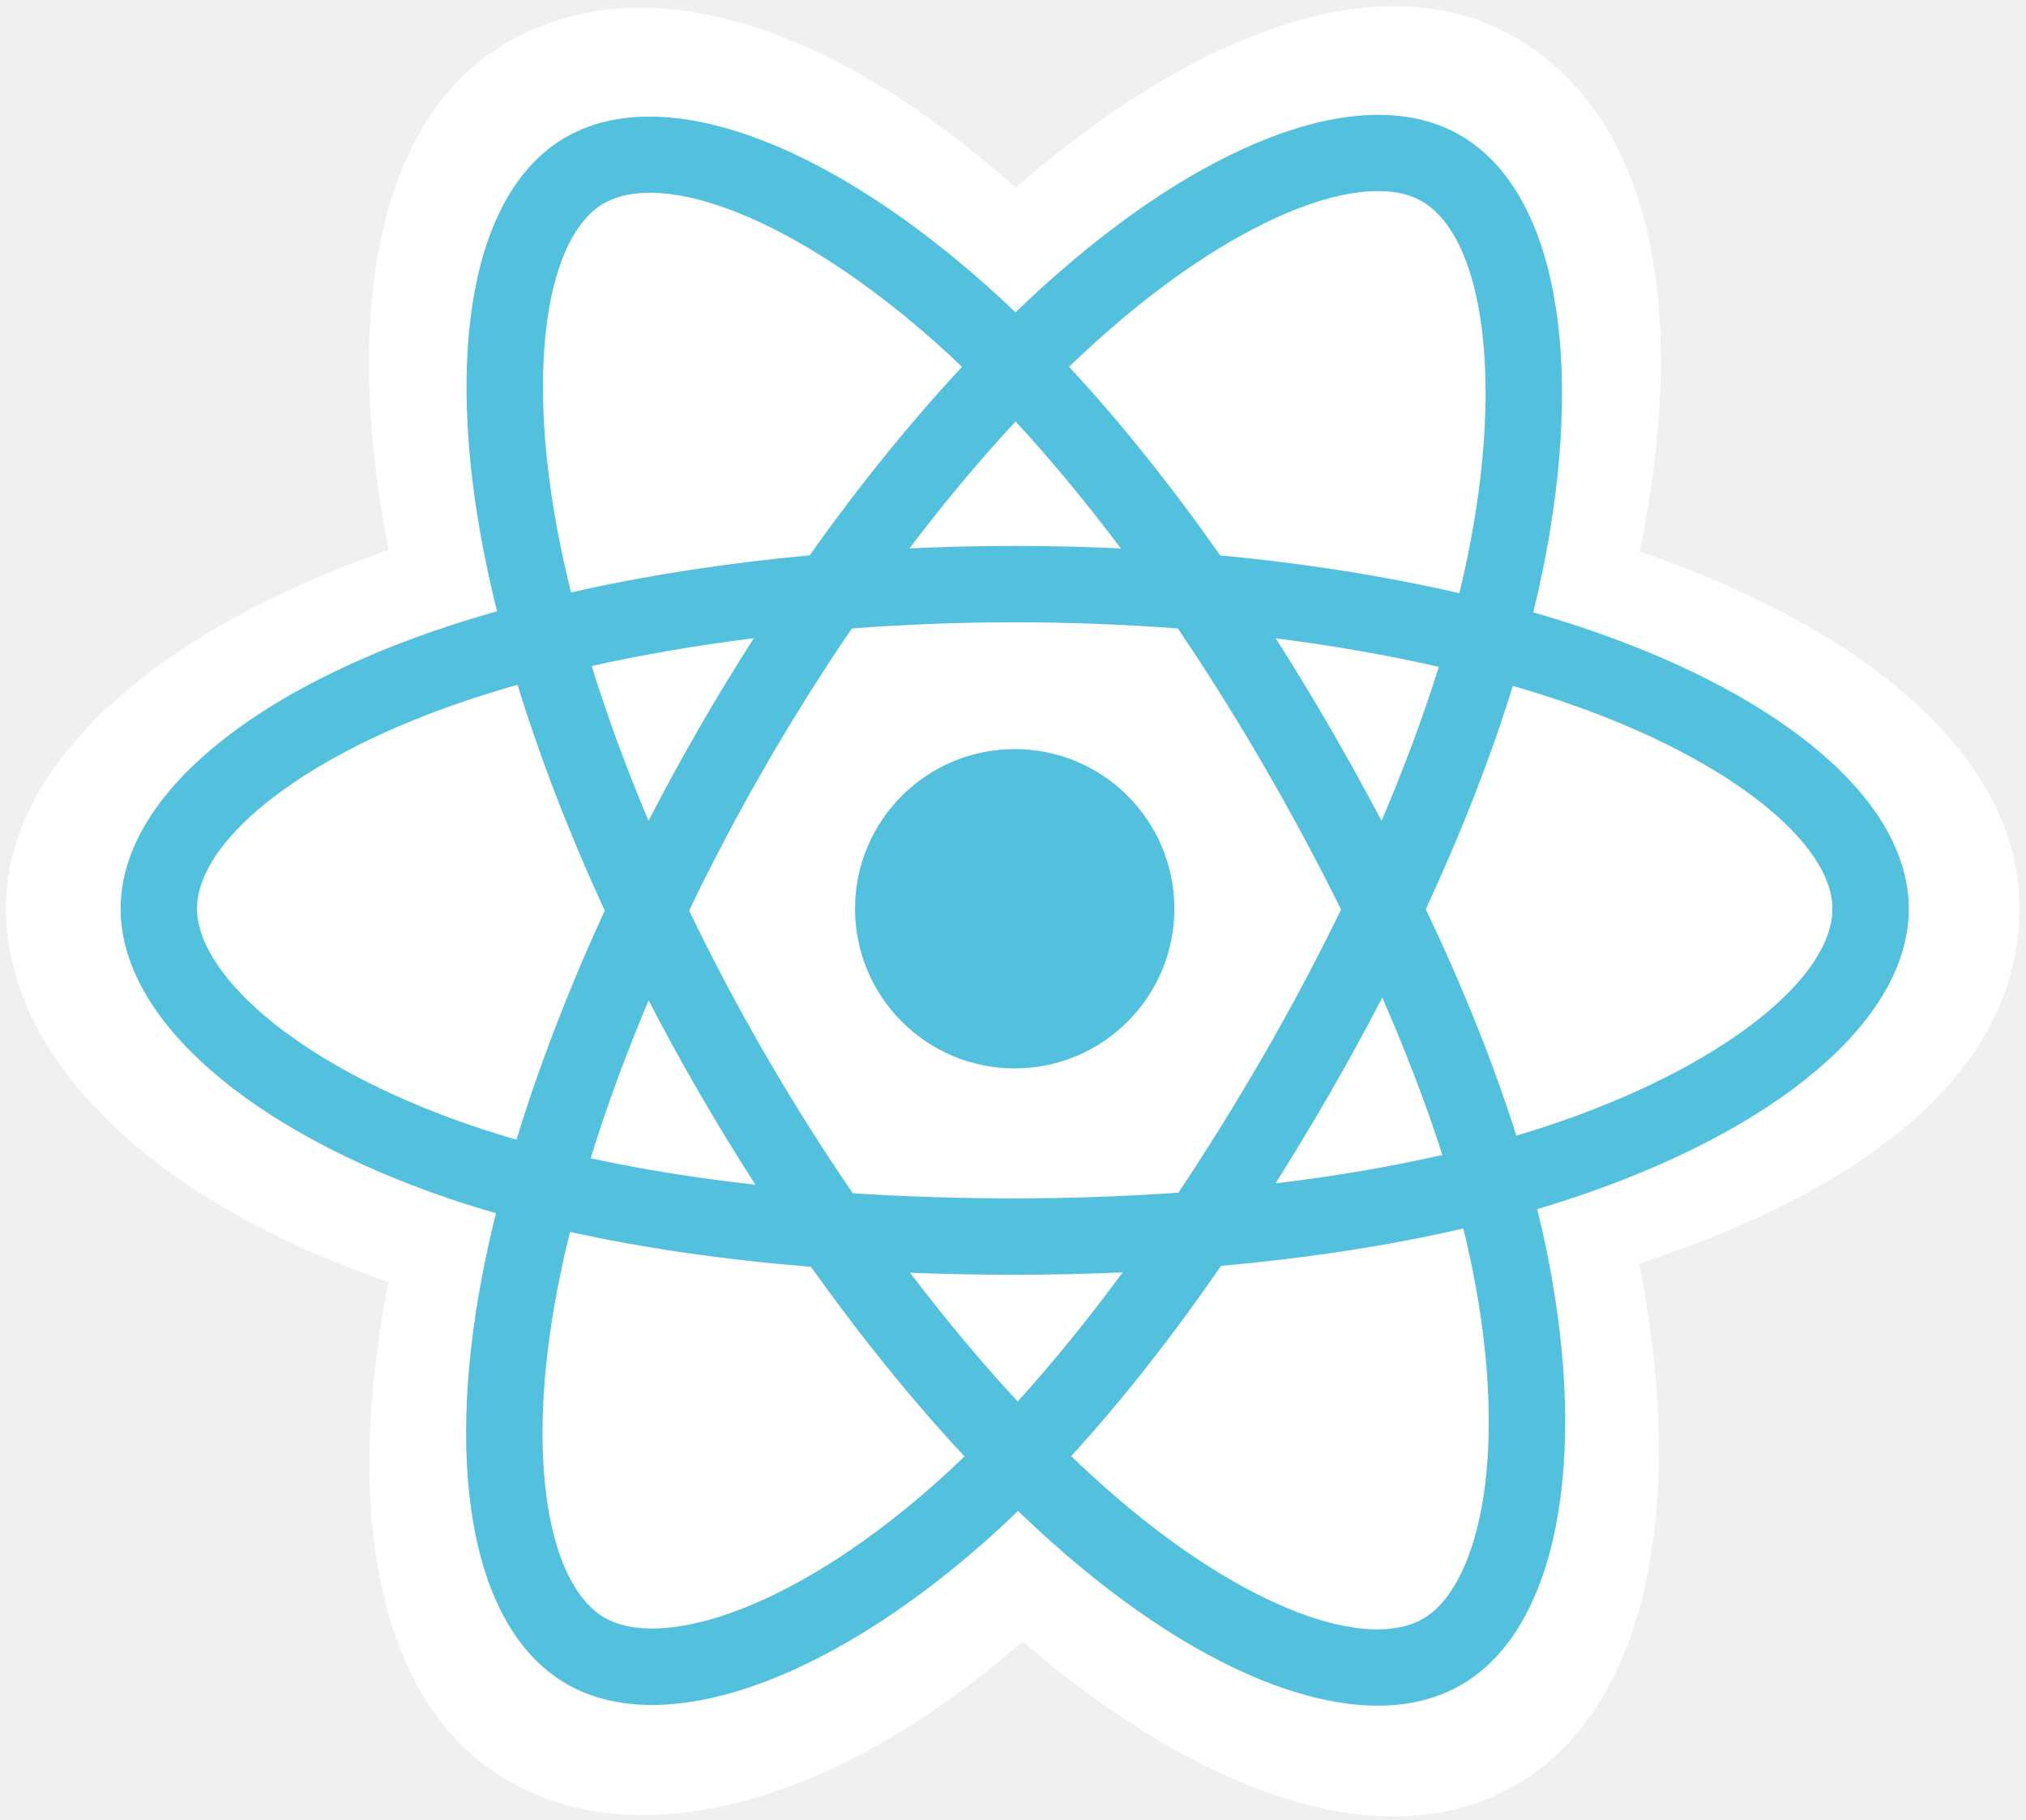
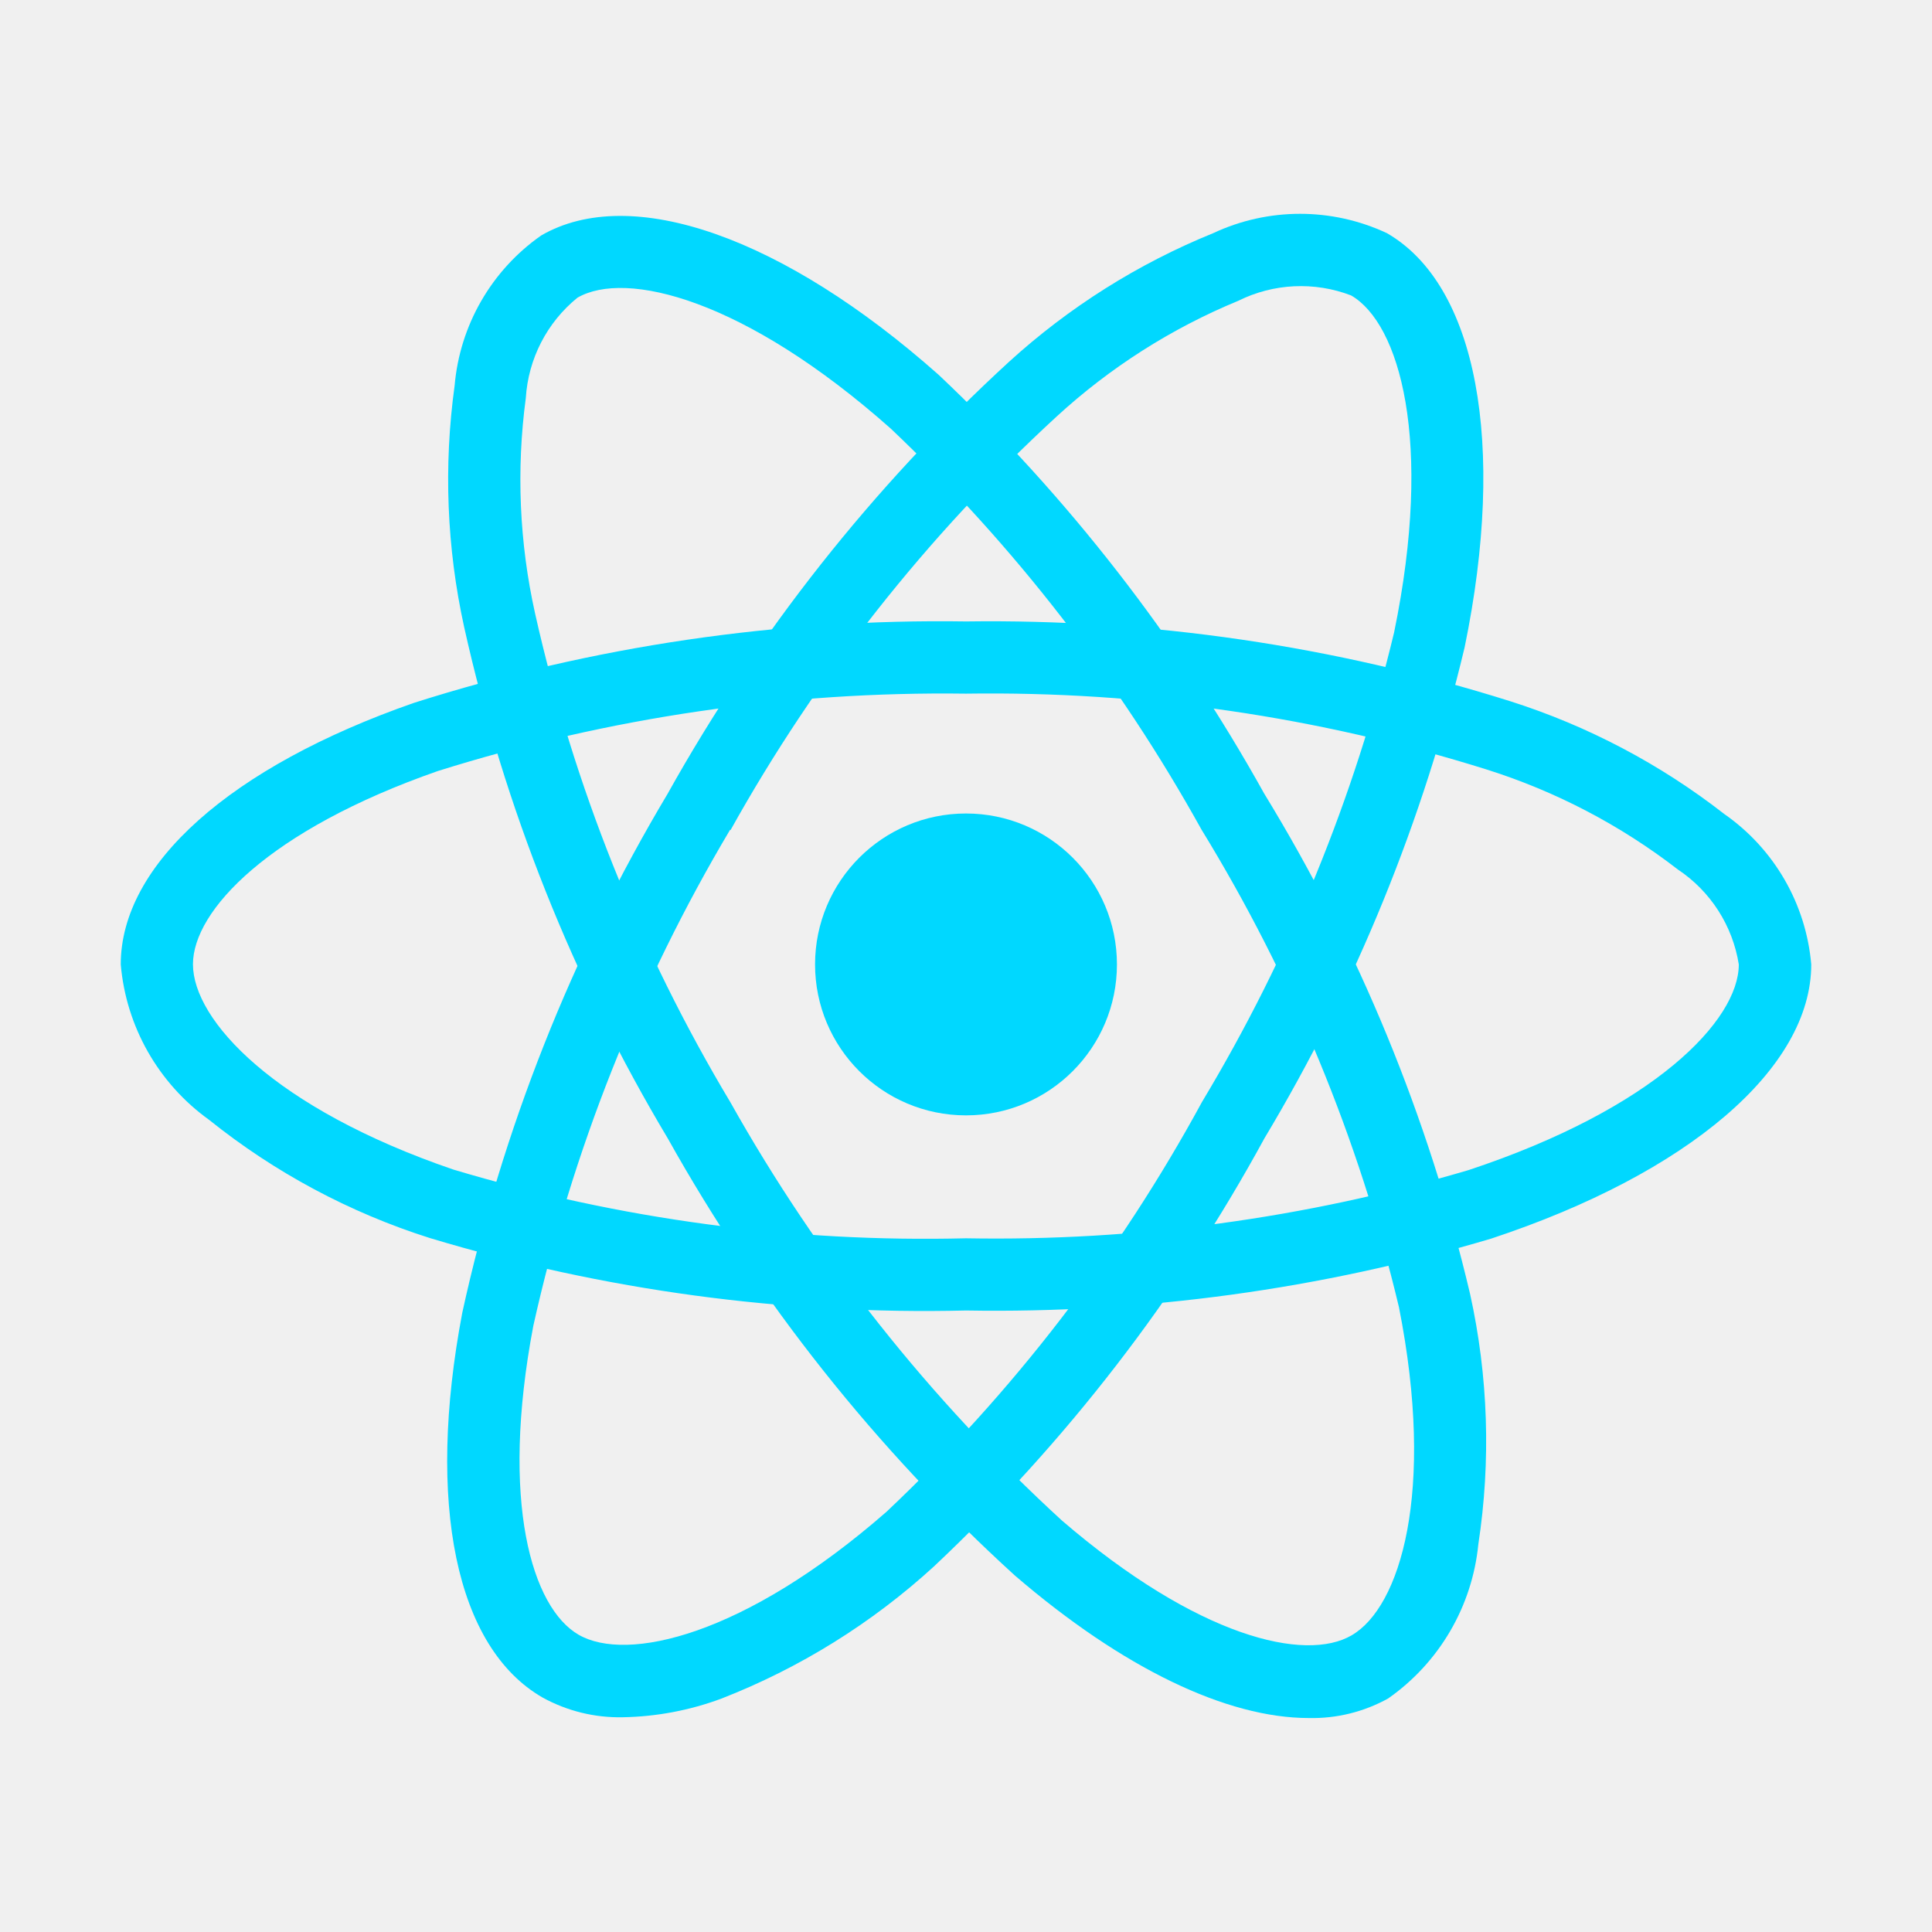
- <svg xmlns="http://www.w3.org/2000/svg" width="2500" height="2246" preserveAspectRatio="xMinYMin meet" viewBox="0 0 256 230" id="react">
-   <path fill="#FFF" d="M.754 114.75c0 19.215 18.763 37.152 48.343 47.263-5.907 29.737-1.058 53.706 15.136 63.045 16.645 9.6 41.443 2.955 64.98-17.62 22.943 19.744 46.13 27.514 62.31 18.148 16.63-9.627 21.687-35.221 15.617-65.887 30.81-10.186 48.044-25.481 48.044-44.949 0-18.769-18.797-35.006-47.979-45.052 6.535-31.933.998-55.32-15.867-65.045-16.259-9.376-39.716-1.204-62.996 19.056C104.122 2.205 80.897-4.36 64.05 5.392 47.806 14.795 43.171 39.2 49.097 69.487 20.515 79.452.754 96.057.754 114.75z" />
-   <path fill="#53C1DE" d="M201.025 79.674a151.364 151.364 0 0 0-7.274-2.292 137.5 137.5 0 0 0 1.124-4.961c5.506-26.728 1.906-48.26-10.388-55.348-11.787-6.798-31.065.29-50.535 17.233a151.136 151.136 0 0 0-5.626 5.163 137.573 137.573 0 0 0-3.744-3.458c-20.405-18.118-40.858-25.752-53.139-18.643-11.776 6.817-15.264 27.06-10.307 52.39a150.91 150.91 0 0 0 1.67 7.484c-2.894.822-5.689 1.698-8.363 2.63-23.922 8.34-39.2 21.412-39.2 34.97 0 14.004 16.4 28.05 41.318 36.566a128.44 128.44 0 0 0 6.11 1.91 147.813 147.813 0 0 0-1.775 8.067c-4.726 24.89-1.035 44.653 10.71 51.428 12.131 6.995 32.491-.195 52.317-17.525 1.567-1.37 3.14-2.823 4.715-4.346a148.34 148.34 0 0 0 6.108 5.573c19.204 16.525 38.17 23.198 49.905 16.405 12.12-7.016 16.058-28.247 10.944-54.078-.39-1.973-.845-3.988-1.355-6.04 1.43-.422 2.833-.858 4.202-1.312 25.904-8.582 42.757-22.457 42.757-36.648 0-13.607-15.77-26.767-40.174-35.168z" />
-   <path fill="#FFF" d="M195.406 142.328c-1.235.409-2.503.804-3.795 1.187-2.86-9.053-6.72-18.68-11.442-28.625 4.507-9.71 8.217-19.213 10.997-28.208 2.311.67 4.555 1.375 6.717 2.12 20.91 7.197 33.664 17.84 33.664 26.04 0 8.735-13.775 20.075-36.14 27.486zm-9.28 18.389c2.261 11.422 2.584 21.749 1.086 29.822-1.346 7.254-4.052 12.09-7.398 14.027-7.121 4.122-22.35-1.236-38.772-15.368-1.883-1.62-3.78-3.35-5.682-5.18 6.367-6.964 12.73-15.06 18.94-24.05 10.924-.969 21.244-2.554 30.603-4.717.46 1.86.87 3.683 1.223 5.466zm-93.85 43.137c-6.957 2.457-12.498 2.527-15.847.596-7.128-4.11-10.09-19.98-6.049-41.265a138.507 138.507 0 0 1 1.65-7.502c9.255 2.047 19.5 3.52 30.45 4.408 6.251 8.797 12.798 16.883 19.396 23.964a118.863 118.863 0 0 1-4.305 3.964c-8.767 7.664-17.552 13.1-25.294 15.835zm-32.593-61.58c-11.018-3.766-20.117-8.66-26.354-14-5.604-4.8-8.434-9.565-8.434-13.432 0-8.227 12.267-18.722 32.726-25.855a139.276 139.276 0 0 1 7.777-2.447c2.828 9.197 6.537 18.813 11.013 28.537-4.534 9.869-8.296 19.638-11.15 28.943a118.908 118.908 0 0 1-5.578-1.746zm10.926-74.37c-4.247-21.703-1.427-38.074 5.67-42.182 7.56-4.376 24.275 1.864 41.893 17.507 1.126 1 2.257 2.047 3.39 3.13-6.564 7.049-13.051 15.074-19.248 23.82-10.627.985-20.8 2.567-30.152 4.686a141.525 141.525 0 0 1-1.553-6.962zm97.467 24.067a306.982 306.982 0 0 0-6.871-11.3c7.21.91 14.117 2.12 20.603 3.601-1.947 6.241-4.374 12.767-7.232 19.457a336.42 336.42 0 0 0-6.5-11.758zm-39.747-38.714c4.452 4.823 8.911 10.209 13.297 16.052a284.245 284.245 0 0 0-26.706-.006c4.39-5.789 8.887-11.167 13.409-16.046zm-40.002 38.78a285.24 285.24 0 0 0-6.378 11.685c-2.811-6.667-5.216-13.222-7.18-19.552 6.447-1.443 13.322-2.622 20.485-3.517a283.79 283.79 0 0 0-6.927 11.384zm7.133 57.683c-7.4-.826-14.379-1.945-20.824-3.348 1.995-6.442 4.453-13.138 7.324-19.948a283.494 283.494 0 0 0 6.406 11.692 285.27 285.27 0 0 0 7.094 11.604zm33.136 27.389c-4.575-4.937-9.138-10.397-13.595-16.27 4.326.17 8.737.256 13.22.256 4.606 0 9.159-.103 13.64-.303-4.4 5.98-8.843 11.448-13.265 16.317zm46.072-51.032c3.02 6.884 5.566 13.544 7.588 19.877-6.552 1.495-13.625 2.699-21.078 3.593a337.537 337.537 0 0 0 6.937-11.498 306.632 306.632 0 0 0 6.553-11.972zm-14.915 7.15a316.478 316.478 0 0 1-10.84 17.49c-6.704.479-13.632.726-20.692.726-7.031 0-13.871-.219-20.458-.646A273.798 273.798 0 0 1 96.72 133.28a271.334 271.334 0 0 1-9.64-18.206 273.864 273.864 0 0 1 9.611-18.216v.002a271.252 271.252 0 0 1 10.956-17.442c6.72-.508 13.61-.774 20.575-.774 6.996 0 13.895.268 20.613.78a290.704 290.704 0 0 1 10.887 17.383 316.418 316.418 0 0 1 9.741 18.13 290.806 290.806 0 0 1-9.709 18.29zm19.913-107.792c7.566 4.364 10.509 21.961 5.755 45.038a127.525 127.525 0 0 1-1.016 4.492c-9.374-2.163-19.554-3.773-30.212-4.773-6.209-8.841-12.642-16.88-19.1-23.838a141.92 141.92 0 0 1 5.196-4.766c16.682-14.518 32.273-20.25 39.377-16.153z" />
-   <path fill="#53C1DE" d="M128.221 94.665c11.144 0 20.177 9.034 20.177 20.177 0 11.144-9.033 20.178-20.177 20.178-11.143 0-20.177-9.034-20.177-20.178 0-11.143 9.034-20.177 20.177-20.177" />
+ <svg xmlns="http://www.w3.org/2000/svg" width="800px" height="800px" viewBox="0 0 32 32">
+   <circle cx="16" cy="15.974" r="2.5" style="fill:#00d8ff" />
+   <path d="M16,21.706a28.385,28.385,0,0,1-8.88-1.2,11.3,11.3,0,0,1-3.657-1.958A3.543,3.543,0,0,1,2,15.974c0-1.653,1.816-3.273,4.858-4.333A28.755,28.755,0,0,1,16,10.293a28.674,28.674,0,0,1,9.022,1.324,11.376,11.376,0,0,1,3.538,1.866A3.391,3.391,0,0,1,30,15.974c0,1.718-2.03,3.459-5.3,4.541A28.8,28.8,0,0,1,16,21.706Zm0-10.217a27.948,27.948,0,0,0-8.749,1.282c-2.8.977-4.055,2.313-4.055,3.2,0,.928,1.349,2.387,4.311,3.4A27.21,27.21,0,0,0,16,20.51a27.6,27.6,0,0,0,8.325-1.13C27.4,18.361,28.8,16.9,28.8,15.974a2.327,2.327,0,0,0-1.01-1.573,10.194,10.194,0,0,0-3.161-1.654A27.462,27.462,0,0,0,16,11.489Z" style="fill:#00d8ff" />
+   <path d="M10.32,28.443a2.639,2.639,0,0,1-1.336-.328c-1.432-.826-1.928-3.208-1.327-6.373a28.755,28.755,0,0,1,3.4-8.593h0A28.676,28.676,0,0,1,16.71,5.995a11.376,11.376,0,0,1,3.384-2.133,3.391,3.391,0,0,1,2.878,0c1.489.858,1.982,3.486,1.287,6.859a28.806,28.806,0,0,1-3.316,8.133,28.385,28.385,0,0,1-5.476,7.093,11.3,11.3,0,0,1-3.523,2.189A4.926,4.926,0,0,1,10.32,28.443Zm1.773-14.7a27.948,27.948,0,0,0-3.26,8.219c-.553,2.915-.022,4.668.75,5.114.8.463,2.742.024,5.1-2.036a27.209,27.209,0,0,0,5.227-6.79,27.6,27.6,0,0,0,3.181-7.776c.654-3.175.089-5.119-.713-5.581a2.327,2.327,0,0,0-1.868.089A10.194,10.194,0,0,0,17.5,6.9a27.464,27.464,0,0,0-5.4,6.849Z" style="fill:#00d8ff" />
+   <path d="M21.677,28.456c-1.355,0-3.076-.82-4.868-2.361a28.756,28.756,0,0,1-5.747-7.237h0a28.676,28.676,0,0,1-3.374-8.471,11.376,11.376,0,0,1-.158-4A3.391,3.391,0,0,1,8.964,3.9c1.487-.861,4.01.024,6.585,2.31a28.8,28.8,0,0,1,5.39,6.934,28.384,28.384,0,0,1,3.41,8.287,11.3,11.3,0,0,1,.137,4.146,3.543,3.543,0,0,1-1.494,2.555A2.59,2.59,0,0,1,21.677,28.456Zm-9.58-10.2a27.949,27.949,0,0,0,5.492,6.929c2.249,1.935,4.033,2.351,4.8,1.9.8-.465,1.39-2.363.782-5.434A27.212,27.212,0,0,0,19.9,13.74,27.6,27.6,0,0,0,14.755,7.1c-2.424-2.152-4.39-2.633-5.191-2.169a2.327,2.327,0,0,0-.855,1.662,10.194,10.194,0,0,0,.153,3.565,27.465,27.465,0,0,0,3.236,8.1Z" style="fill:#00d8ff" />
</svg>
